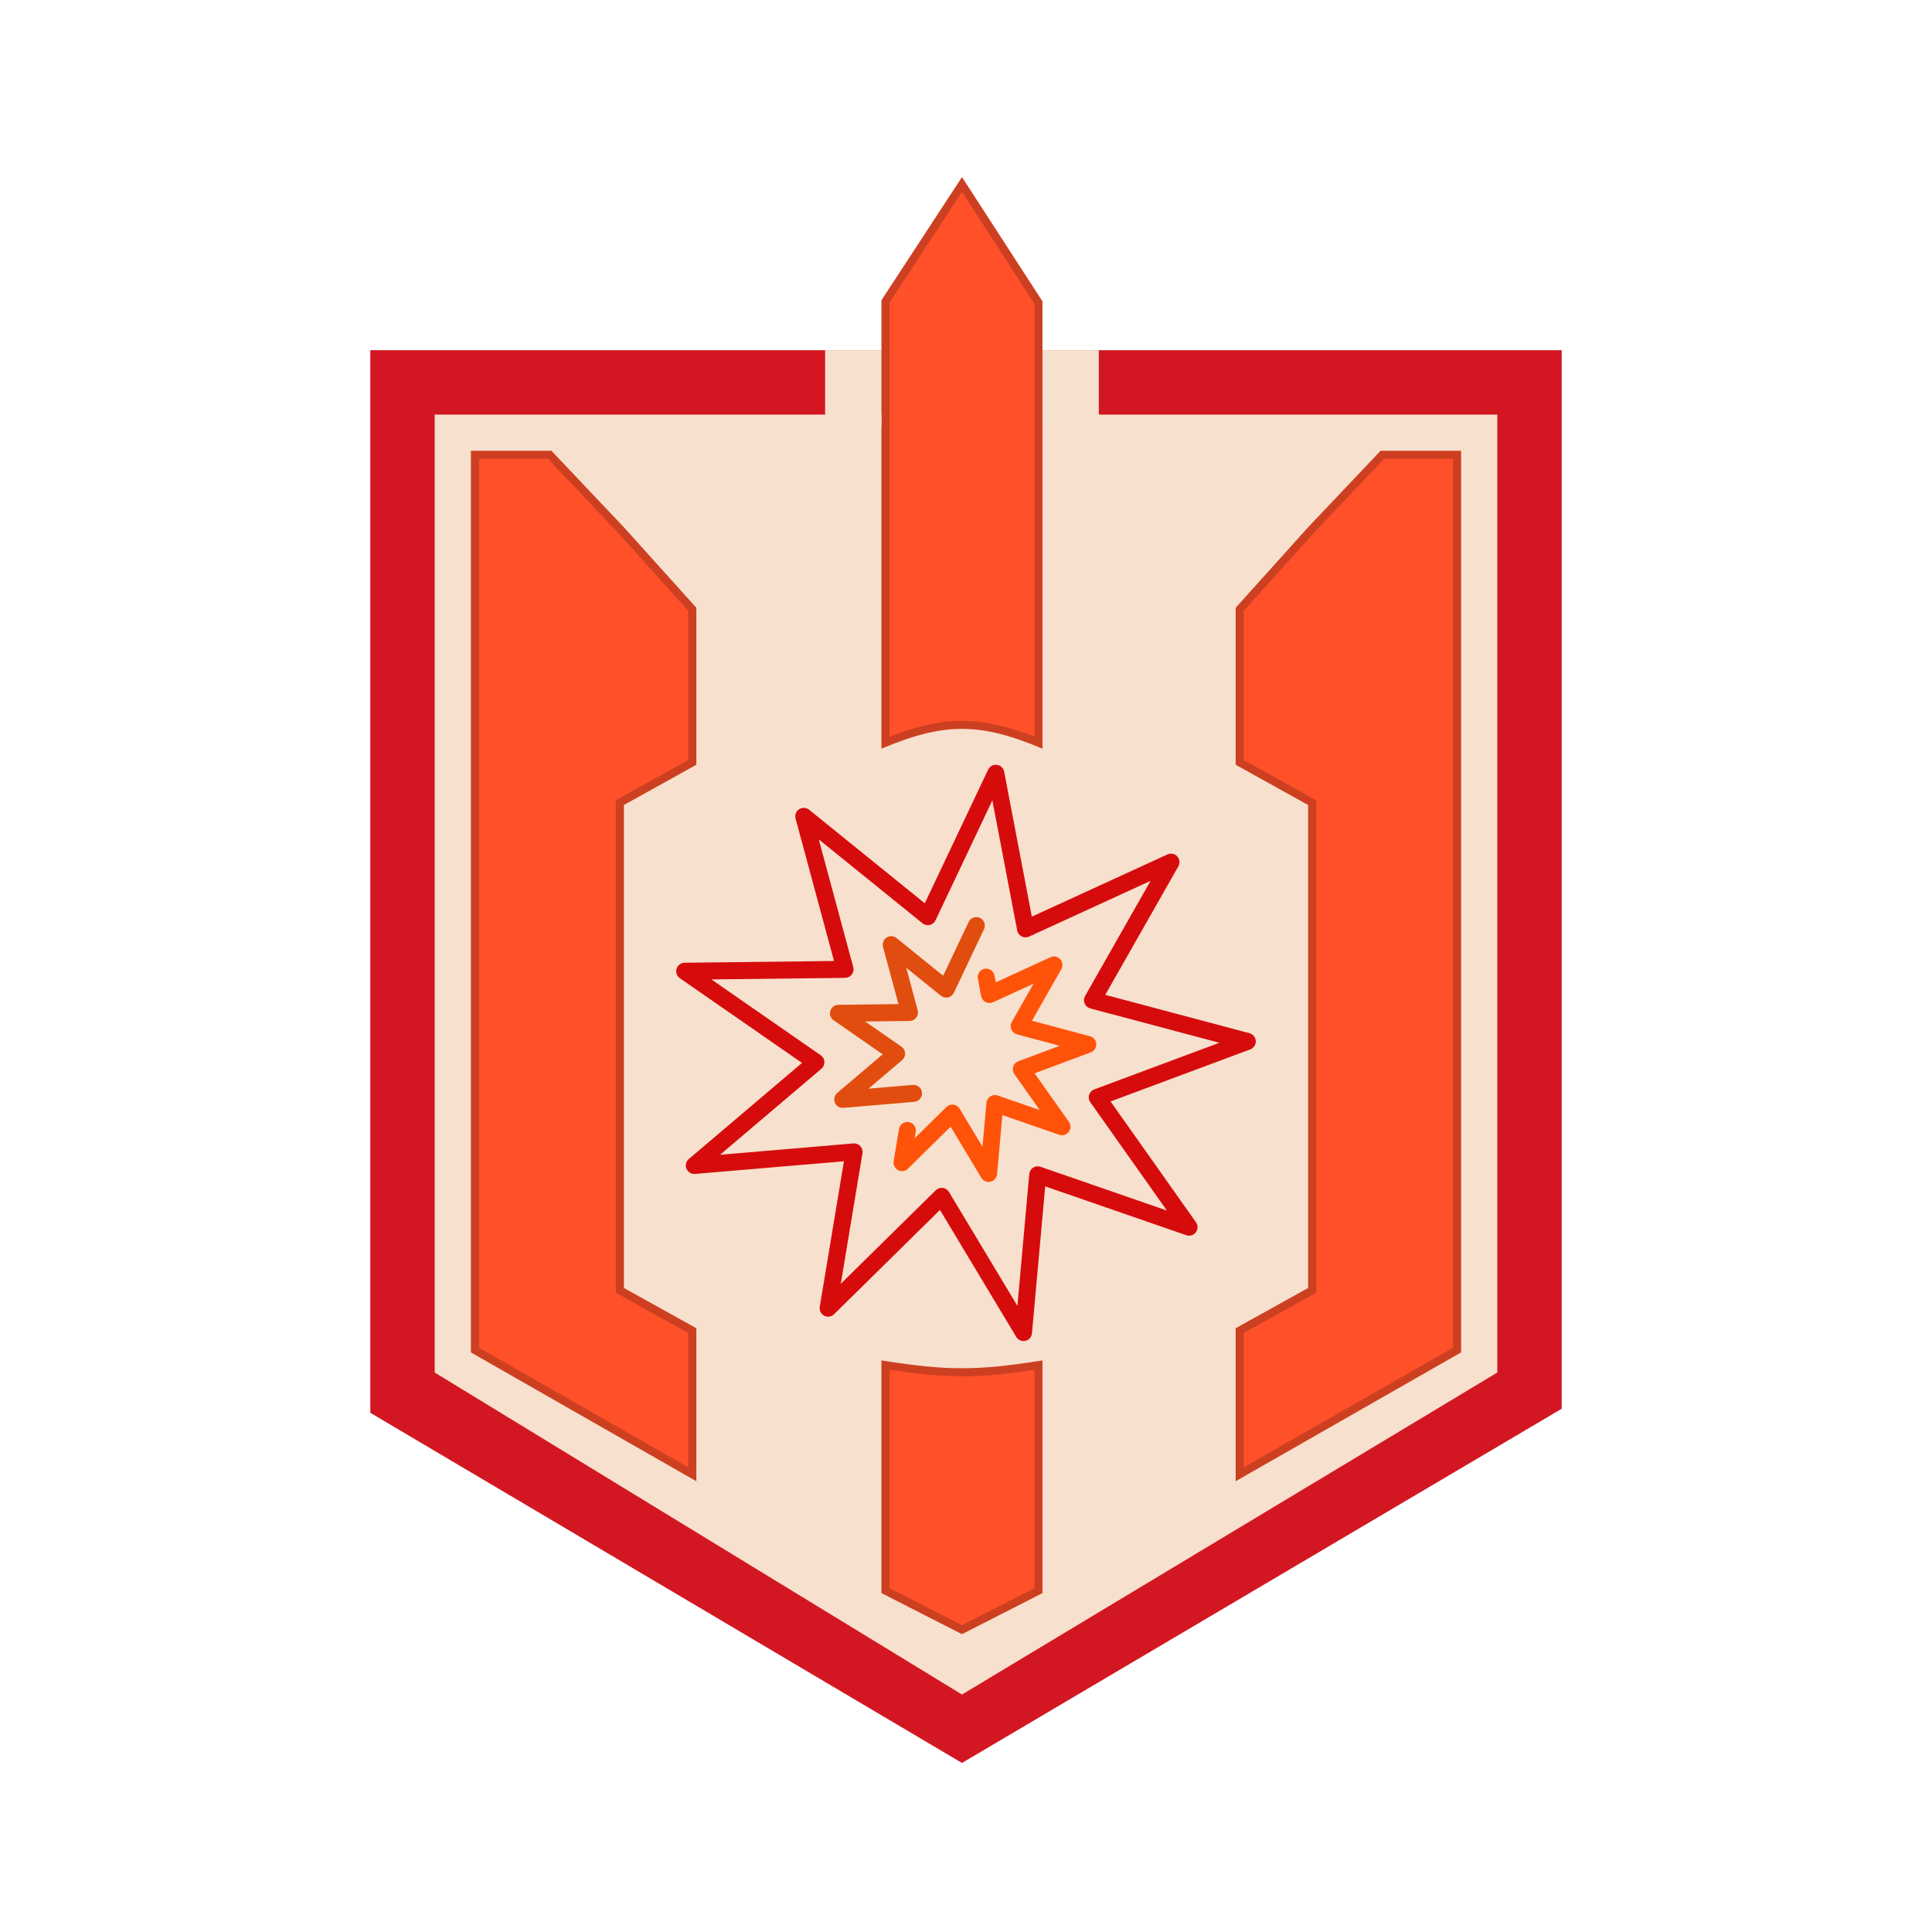
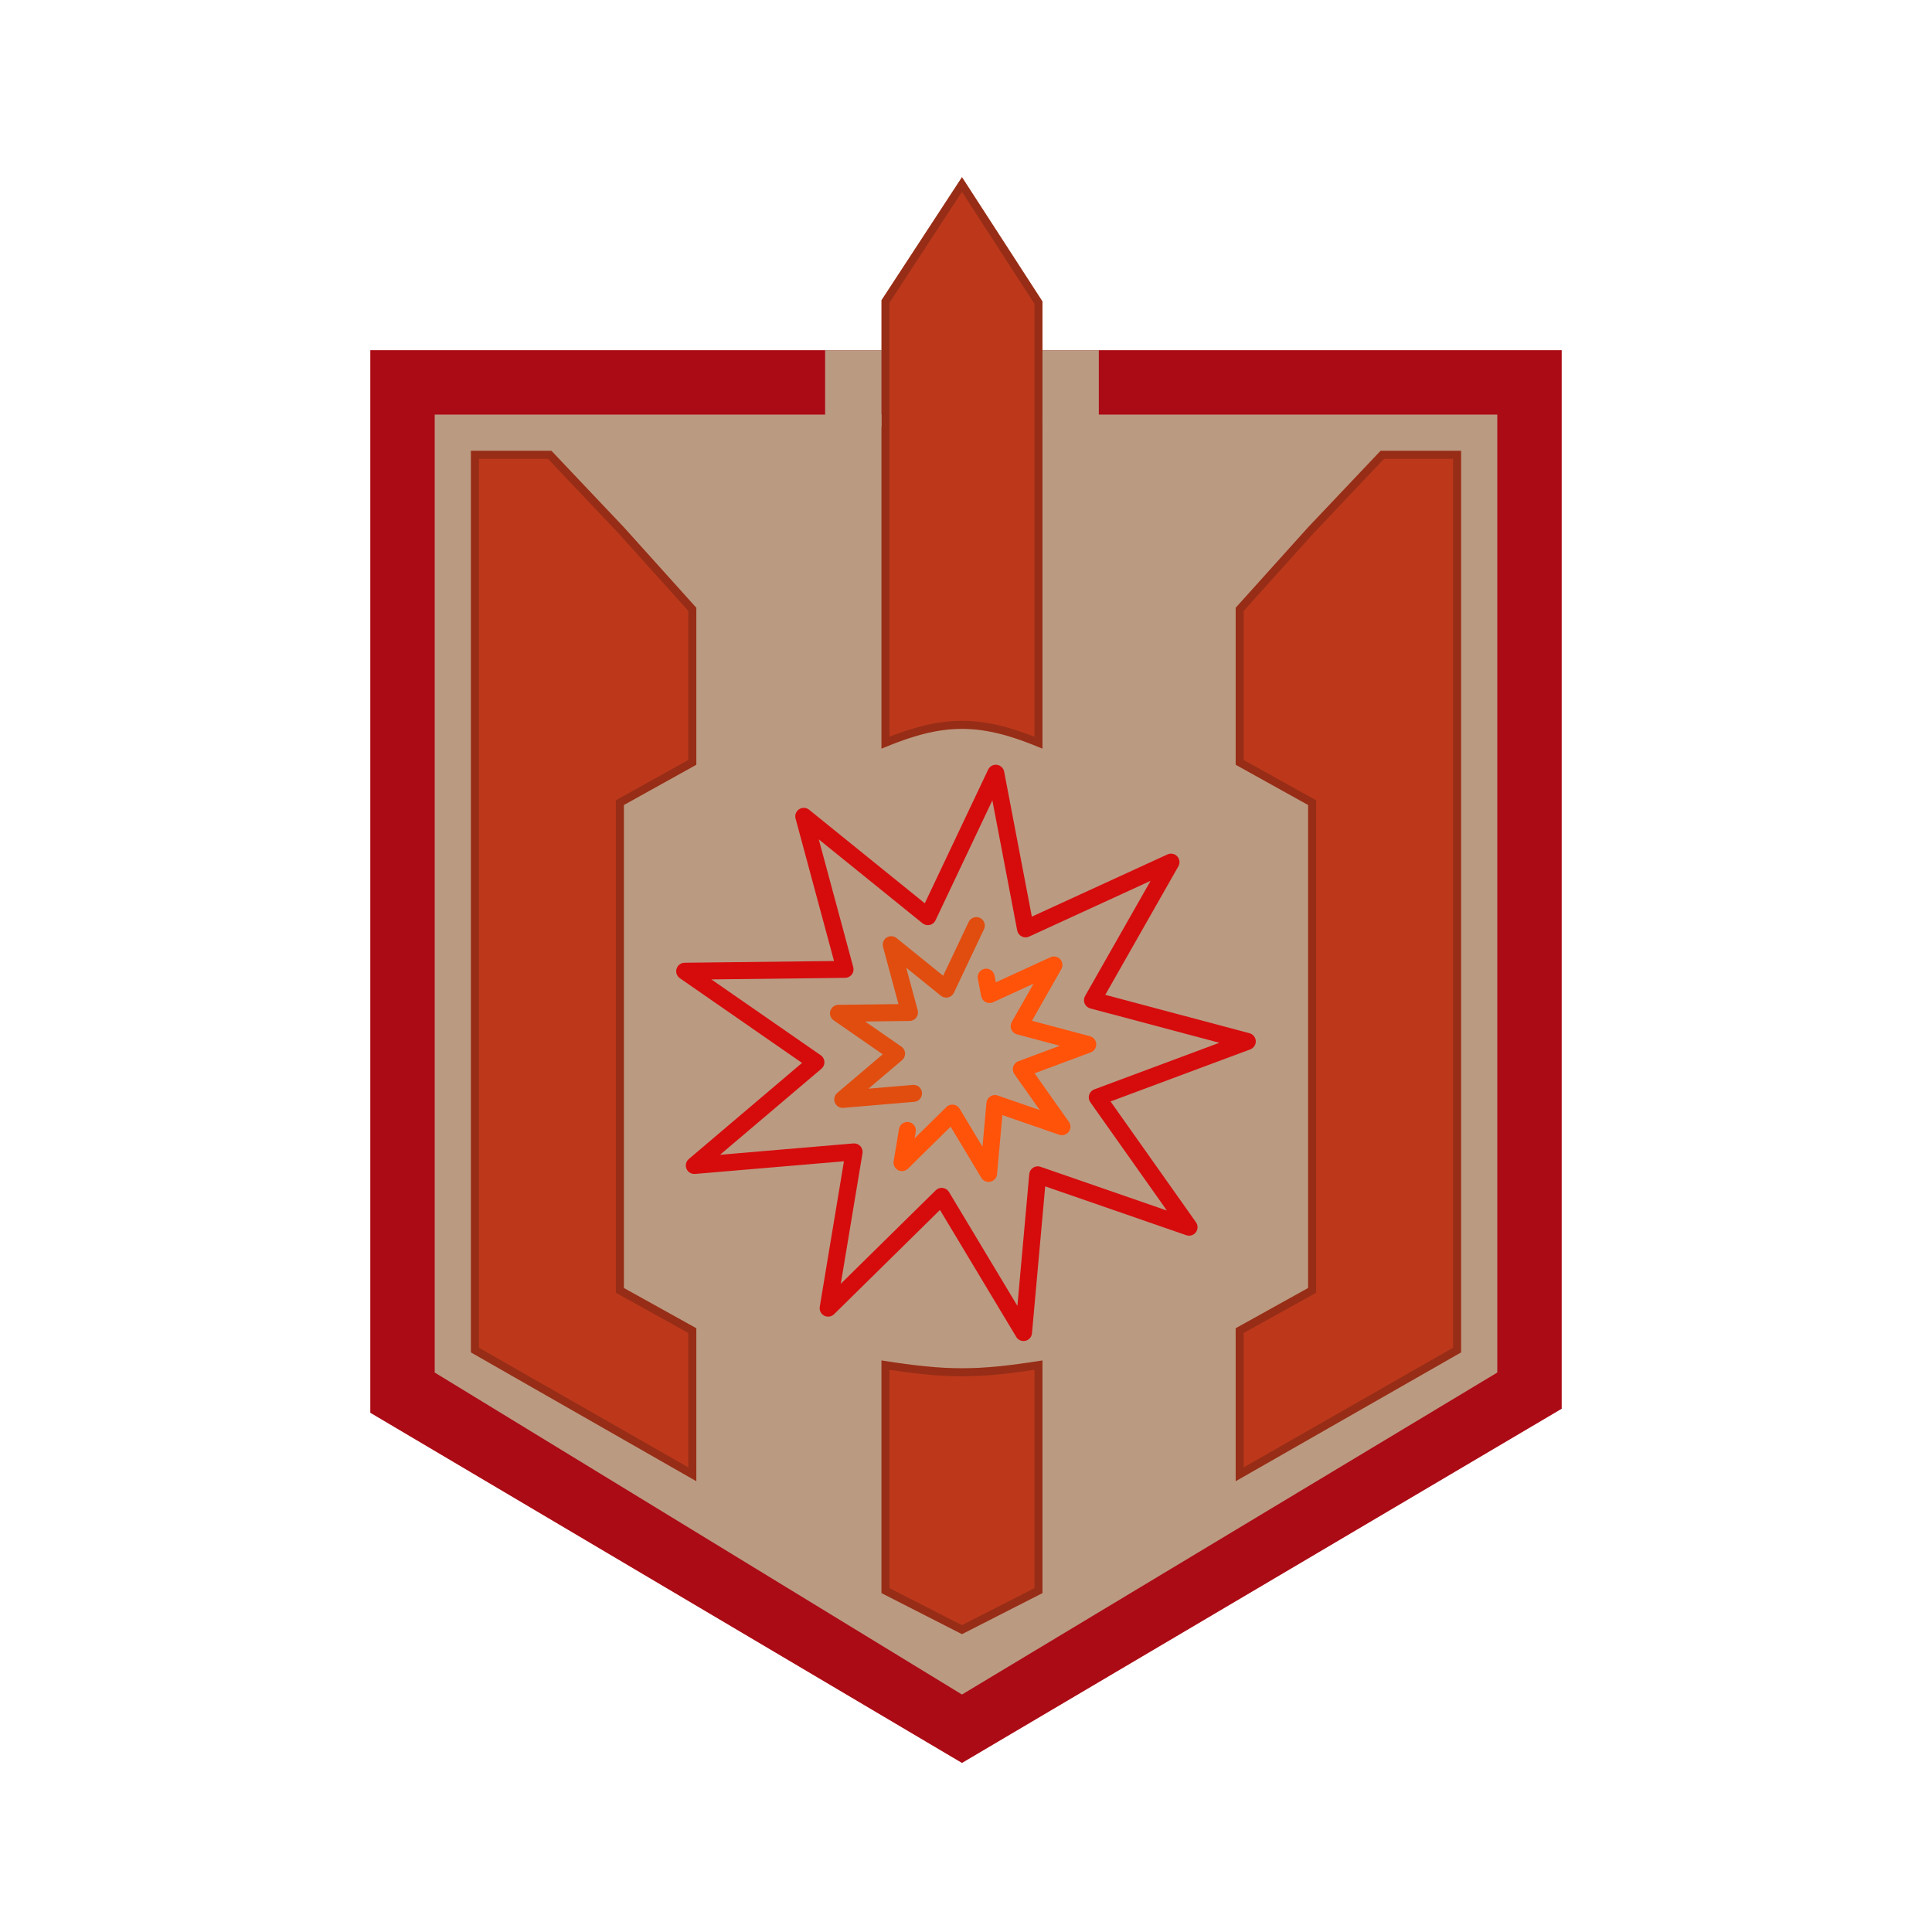
<svg xmlns="http://www.w3.org/2000/svg" width="240" height="240" viewBox="0 0 240 240" fill="none">
-   <path d="M119.5 219L46 175.5V43.5L194 43.5V175L119.5 219Z" fill="#D31722" />
-   <path d="M119.5 210.5L54 170.5V51.5L186 51.5V170.5L119.5 210.5Z" fill="#F8E0CE" />
-   <path d="M109.5 37.292L119.5 22L129.5 37.443V93C121.722 89.723 117.278 89.723 109.5 93V37.292Z" fill="#FF5029" />
-   <path d="M119.498 22.917L129 37.591V92.252C125.403 90.79 122.462 90.042 119.5 90.042C116.538 90.042 113.597 90.79 110 92.252V37.441L119.498 22.917Z" stroke="black" stroke-opacity="0.2" />
-   <path d="M129.5 197.9L119.5 203L109.5 197.9V169C117.667 170.295 121.333 170.295 129.5 169V197.9Z" fill="#FF5029" />
-   <path d="M119.5 202.439L110 197.594V169.584C117.629 170.766 121.371 170.766 129 169.584V197.594L119.5 202.439Z" stroke="black" stroke-opacity="0.2" />
-   <path d="M153.5 165L162.5 160V100L153.5 95V75.5L162.5 65.5L171.5 56H181.5V168L153.5 184V165Z" fill="#FF5029" />
+   <path d="M119.5 219L46 175.5V43.5L194 43.5V175L119.5 219Z" fill="#AB0B15" />
+   <path d="M119.5 210.5L54 170.5V51.5L186 51.5V170.5L119.5 210.5Z" fill="#BB9A82" />
+   <path d="M109.5 37.292L119.5 22L129.5 37.443V93C121.722 89.723 117.278 89.723 109.5 93V37.292Z" fill="#BD381B" />
+   <path d="M110 92.252V37.441L119.498 22.917L129 37.591V92.252C125.403 90.79 122.462 90.042 119.5 90.042C116.538 90.042 113.597 90.79 110 92.252Z" stroke="black" stroke-opacity="0.2" />
+   <path d="M129.5 197.9L119.5 203L109.5 197.9V169C117.667 170.295 121.333 170.295 129.5 169V197.9Z" fill="#BD381B" />
+   <path d="M129 169.584V197.594L119.5 202.439L110 197.594V169.584C117.629 170.766 121.371 170.766 129 169.584Z" stroke="black" stroke-opacity="0.2" />
+   <path d="M153.5 165L162.5 160V100L153.5 95V75.5L162.5 65.5L171.5 56H181.5V168L153.5 184V165Z" fill="#BD381B" />
  <path d="M181 167.71L154 183.138V165.294L162.743 160.437L163 160.294V160V100V99.706L162.743 99.563L154 94.706V75.692L162.867 65.839L171.715 56.5H181V167.71Z" stroke="black" stroke-opacity="0.2" />
-   <path d="M86.5 165L77.5 160V100L86.5 95V75.5L77.5 65.5L68.5 56H58.5V168L86.5 184V165Z" fill="#FF5029" />
+   <path d="M86.5 165L77.5 160V100L86.5 95V75.5L77.5 65.5L68.5 56H58.5V168L86.5 184V165Z" fill="#BD381B" />
  <path d="M59 167.71L86 183.138V165.294L77.257 160.437L77 160.294V160V100V99.706L77.257 99.563L86 94.706V75.692L77.133 65.839L68.285 56.5H59V167.71Z" stroke="black" stroke-opacity="0.2" />
-   <path d="M102.5 43.5H109.5V53H102.5V43.5Z" fill="#F8E0CE" />
-   <path d="M129.5 43.5H136.5V53H129.5V43.5Z" fill="#F8E0CE" />
+   <path d="M102.5 43.5H109.5V53H102.5V43.5Z" fill="#BB9A82" />
+   <path d="M129.5 43.5H136.5V53H129.5V43.5Z" fill="#BB9A82" />
  <path d="M135.399 128.721L128.195 126.806L131.843 120.393C132.069 119.995 132.013 119.497 131.704 119.159C131.394 118.821 130.903 118.722 130.486 118.913L123.703 122.026L123.542 121.186C123.433 120.613 122.88 120.238 122.309 120.347C121.736 120.457 121.361 121.009 121.47 121.581L121.883 123.743C121.944 124.062 122.148 124.334 122.436 124.483C122.724 124.631 123.065 124.639 123.359 124.504L128.391 122.195L125.686 126.952C125.524 127.236 125.503 127.579 125.63 127.881C125.756 128.182 126.015 128.408 126.332 128.492L131.657 129.909L126.499 131.831C126.192 131.946 125.956 132.196 125.859 132.509C125.763 132.821 125.817 133.161 126.006 133.428L129.166 137.898L123.935 136.087C123.628 135.98 123.29 136.021 123.017 136.197C122.745 136.374 122.569 136.665 122.54 136.989L122.048 142.453L119.208 137.726C119.041 137.449 118.757 137.264 118.436 137.223C118.116 137.182 117.794 137.291 117.564 137.518L113.625 141.397L113.757 140.598C113.853 140.024 113.464 139.481 112.89 139.385C112.314 139.29 111.772 139.678 111.676 140.253L111.011 144.253C110.936 144.704 111.16 145.151 111.566 145.362C111.971 145.572 112.466 145.498 112.792 145.177L118.089 139.96L121.904 146.311C122.098 146.633 122.444 146.822 122.808 146.822C122.887 146.822 122.966 146.813 123.044 146.795C123.489 146.693 123.818 146.317 123.859 145.862L124.52 138.521L131.577 140.965C132.01 141.114 132.49 140.968 132.765 140.601C133.04 140.235 133.048 139.733 132.783 139.359L128.52 133.329L135.496 130.729C135.927 130.569 136.204 130.148 136.181 129.69C136.159 129.231 135.843 128.839 135.399 128.721Z" fill="#FF530A" />
-   <path d="M155.216 128.349L137.301 123.583L146.381 107.619C146.607 107.221 146.551 106.723 146.242 106.385C145.932 106.047 145.44 105.948 145.025 106.139L128.179 113.868L124.74 95.857C124.655 95.409 124.291 95.067 123.838 95.009C123.386 94.95 122.947 95.191 122.751 95.603L114.88 112.211L100.51 100.587C100.154 100.3 99.654 100.274 99.271 100.523C98.888 100.773 98.709 101.241 98.828 101.682L103.604 119.379L85.042 119.596C84.584 119.601 84.181 119.903 84.046 120.341C83.912 120.78 84.077 121.255 84.454 121.517L99.63 132.041L85.567 143.976C85.218 144.273 85.1 144.762 85.276 145.185C85.452 145.609 85.881 145.87 86.339 145.831L104.837 144.258L101.833 162.333C101.758 162.784 101.981 163.231 102.387 163.442C102.792 163.652 103.287 163.578 103.613 163.257L116.766 150.305L126.242 166.077C126.435 166.399 126.781 166.589 127.146 166.589C127.224 166.588 127.303 166.58 127.382 166.562C127.827 166.46 128.155 166.083 128.196 165.628L129.839 147.375L147.366 153.444C147.799 153.594 148.279 153.447 148.554 153.08C148.829 152.714 148.836 152.212 148.572 151.838L137.957 136.826L155.314 130.357C155.744 130.197 156.021 129.776 155.999 129.318C155.976 128.859 155.66 128.468 155.216 128.349ZM135.936 135.328C135.63 135.442 135.394 135.692 135.297 136.005C135.2 136.318 135.255 136.658 135.444 136.925L144.955 150.377L129.254 144.941C128.948 144.834 128.609 144.875 128.337 145.051C128.064 145.228 127.888 145.519 127.859 145.843L126.385 162.22L117.884 148.07C117.718 147.793 117.434 147.608 117.113 147.567C117.069 147.562 117.025 147.559 116.981 147.559C116.705 147.559 116.439 147.667 116.24 147.862L104.446 159.477L107.141 143.265C107.194 142.944 107.096 142.616 106.875 142.377C106.654 142.137 106.334 142.013 106.011 142.041L89.447 143.45L102.042 132.761C102.292 132.549 102.429 132.233 102.413 131.905C102.397 131.578 102.23 131.277 101.961 131.09L88.371 121.666L104.989 121.472C105.315 121.468 105.621 121.314 105.818 121.054C106.015 120.794 106.08 120.458 105.995 120.143L101.712 104.273L114.596 114.694C114.848 114.898 115.179 114.974 115.494 114.902C115.809 114.83 116.074 114.618 116.213 114.326L123.274 99.425L126.36 115.586C126.421 115.904 126.625 116.177 126.913 116.325C127.201 116.474 127.541 116.482 127.836 116.347L142.929 109.421L134.791 123.729C134.629 124.014 134.608 124.357 134.735 124.658C134.861 124.96 135.12 125.186 135.436 125.27L151.474 129.537L135.936 135.328Z" fill="#D60C0C" />
+   <path d="M155.216 128.349L137.301 123.583L146.381 107.619C146.607 107.221 146.551 106.723 146.242 106.385C145.932 106.047 145.44 105.948 145.025 106.139L128.179 113.868L124.74 95.857C124.655 95.409 124.291 95.067 123.838 95.009C123.386 94.95 122.947 95.191 122.751 95.603L114.88 112.211L100.51 100.587C100.154 100.3 99.654 100.274 99.271 100.523C98.888 100.773 98.709 101.241 98.828 101.682L103.604 119.379L85.042 119.596C84.584 119.601 84.181 119.903 84.046 120.341C83.912 120.78 84.077 121.256 84.454 121.517L99.63 132.041L85.567 143.976C85.218 144.273 85.1 144.762 85.276 145.185C85.452 145.609 85.881 145.87 86.339 145.831L104.837 144.258L101.833 162.333C101.758 162.784 101.981 163.231 102.387 163.442C102.792 163.652 103.287 163.578 103.613 163.257L116.766 150.305L126.242 166.077C126.435 166.399 126.781 166.589 127.146 166.589C127.224 166.588 127.303 166.58 127.382 166.562C127.827 166.46 128.155 166.083 128.196 165.628L129.839 147.375L147.366 153.444C147.799 153.594 148.279 153.447 148.554 153.08C148.829 152.714 148.836 152.212 148.572 151.838L137.957 136.826L155.314 130.357C155.744 130.197 156.021 129.776 155.999 129.318C155.976 128.859 155.66 128.468 155.216 128.349ZM135.936 135.328C135.63 135.442 135.394 135.692 135.297 136.005C135.2 136.318 135.255 136.658 135.444 136.925L144.955 150.377L129.254 144.941C128.948 144.834 128.609 144.875 128.337 145.051C128.064 145.228 127.888 145.519 127.859 145.843L126.385 162.22L117.884 148.07C117.718 147.793 117.434 147.608 117.113 147.567C117.069 147.562 117.025 147.559 116.981 147.559C116.705 147.559 116.439 147.667 116.24 147.862L104.446 159.477L107.141 143.265C107.194 142.944 107.096 142.616 106.875 142.377C106.654 142.137 106.334 142.013 106.011 142.041L89.447 143.45L102.042 132.761C102.292 132.549 102.429 132.233 102.413 131.905C102.397 131.578 102.23 131.277 101.961 131.09L88.371 121.666L104.989 121.472C105.315 121.468 105.621 121.314 105.818 121.054C106.015 120.794 106.08 120.458 105.995 120.143L101.712 104.273L114.596 114.694C114.848 114.898 115.179 114.974 115.494 114.902C115.809 114.83 116.074 114.618 116.213 114.326L123.274 99.425L126.36 115.586C126.421 115.904 126.625 116.177 126.913 116.325C127.201 116.474 127.541 116.482 127.836 116.347L142.929 109.421L134.791 123.729C134.629 124.014 134.608 124.357 134.735 124.658C134.861 124.96 135.12 125.186 135.436 125.27L151.474 129.537L135.936 135.328Z" fill="#D60C0C" />
  <path d="M121.735 114.025C121.209 113.776 120.58 114 120.33 114.526L117.162 121.211L111.374 116.53C111.019 116.242 110.518 116.216 110.135 116.466C109.752 116.715 109.573 117.183 109.692 117.625L111.611 124.735L104.143 124.823C103.684 124.828 103.282 125.13 103.147 125.568C103.013 126.007 103.178 126.483 103.555 126.744L109.652 130.972L104.003 135.766C103.653 136.063 103.535 136.552 103.711 136.976C103.876 137.371 104.262 137.625 104.685 137.625C104.714 137.625 104.745 137.624 104.775 137.621L113.571 136.873C114.152 136.824 114.582 136.314 114.533 135.733C114.483 135.153 113.976 134.722 113.393 134.772L107.883 135.24L112.063 131.692C112.313 131.48 112.45 131.164 112.434 130.837C112.419 130.509 112.251 130.208 111.982 130.021L107.472 126.894L112.996 126.829C113.322 126.825 113.628 126.671 113.825 126.411C114.022 126.151 114.087 125.814 114.002 125.5L112.576 120.216L116.878 123.695C117.129 123.898 117.461 123.975 117.775 123.903C118.091 123.831 118.356 123.619 118.494 123.326L122.236 115.43C122.486 114.903 122.261 114.274 121.735 114.025Z" fill="#E14D0E" />
</svg>
